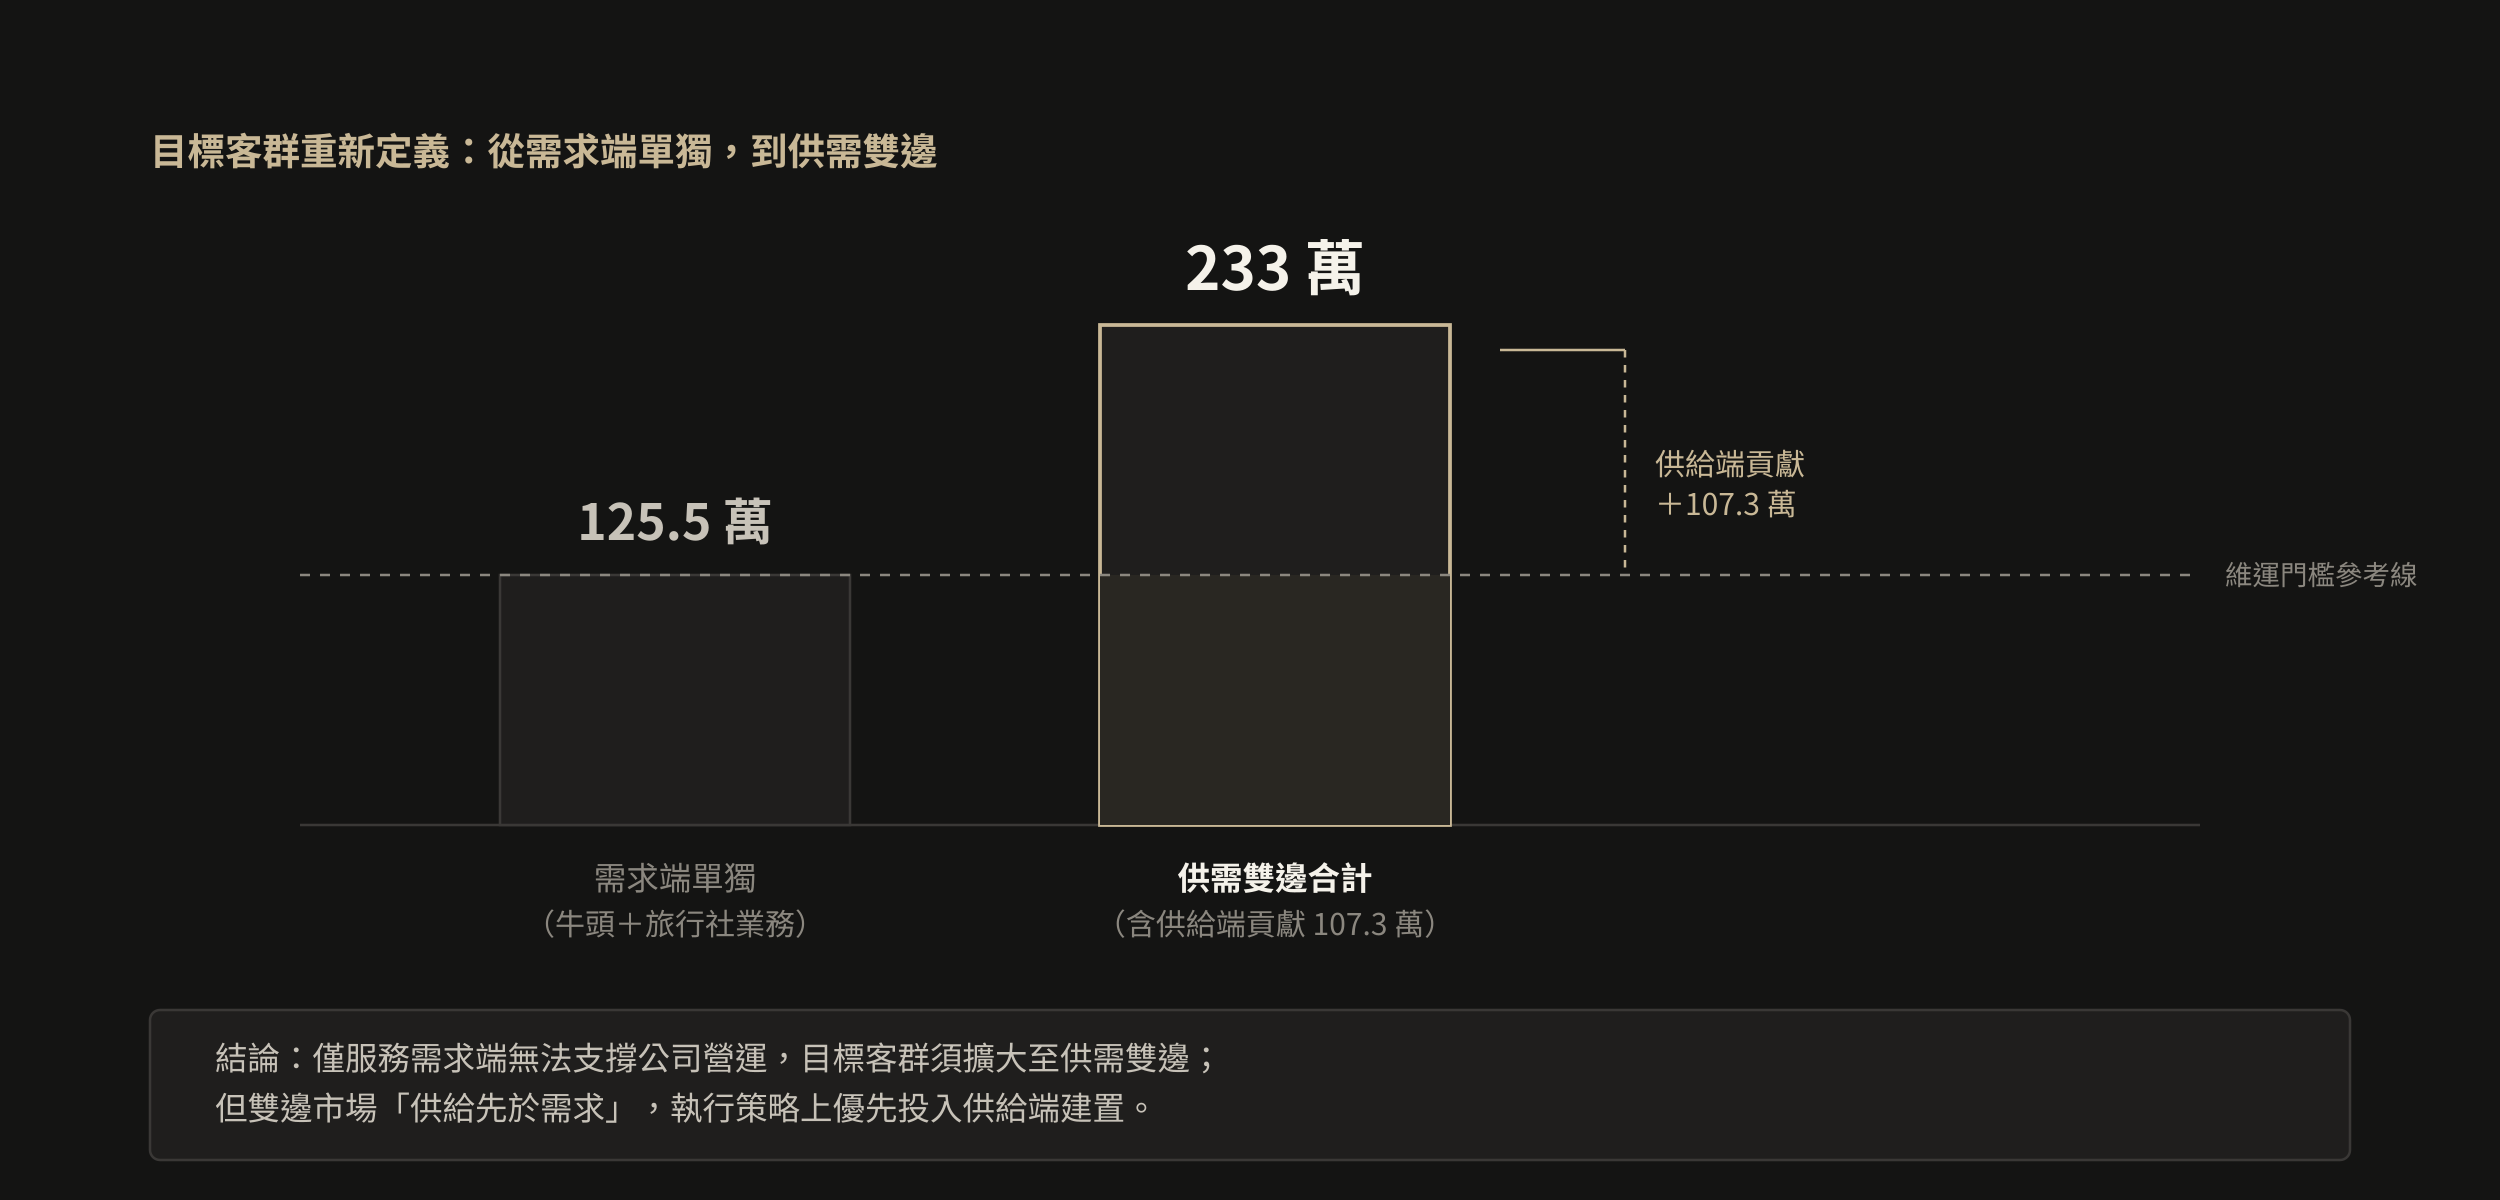
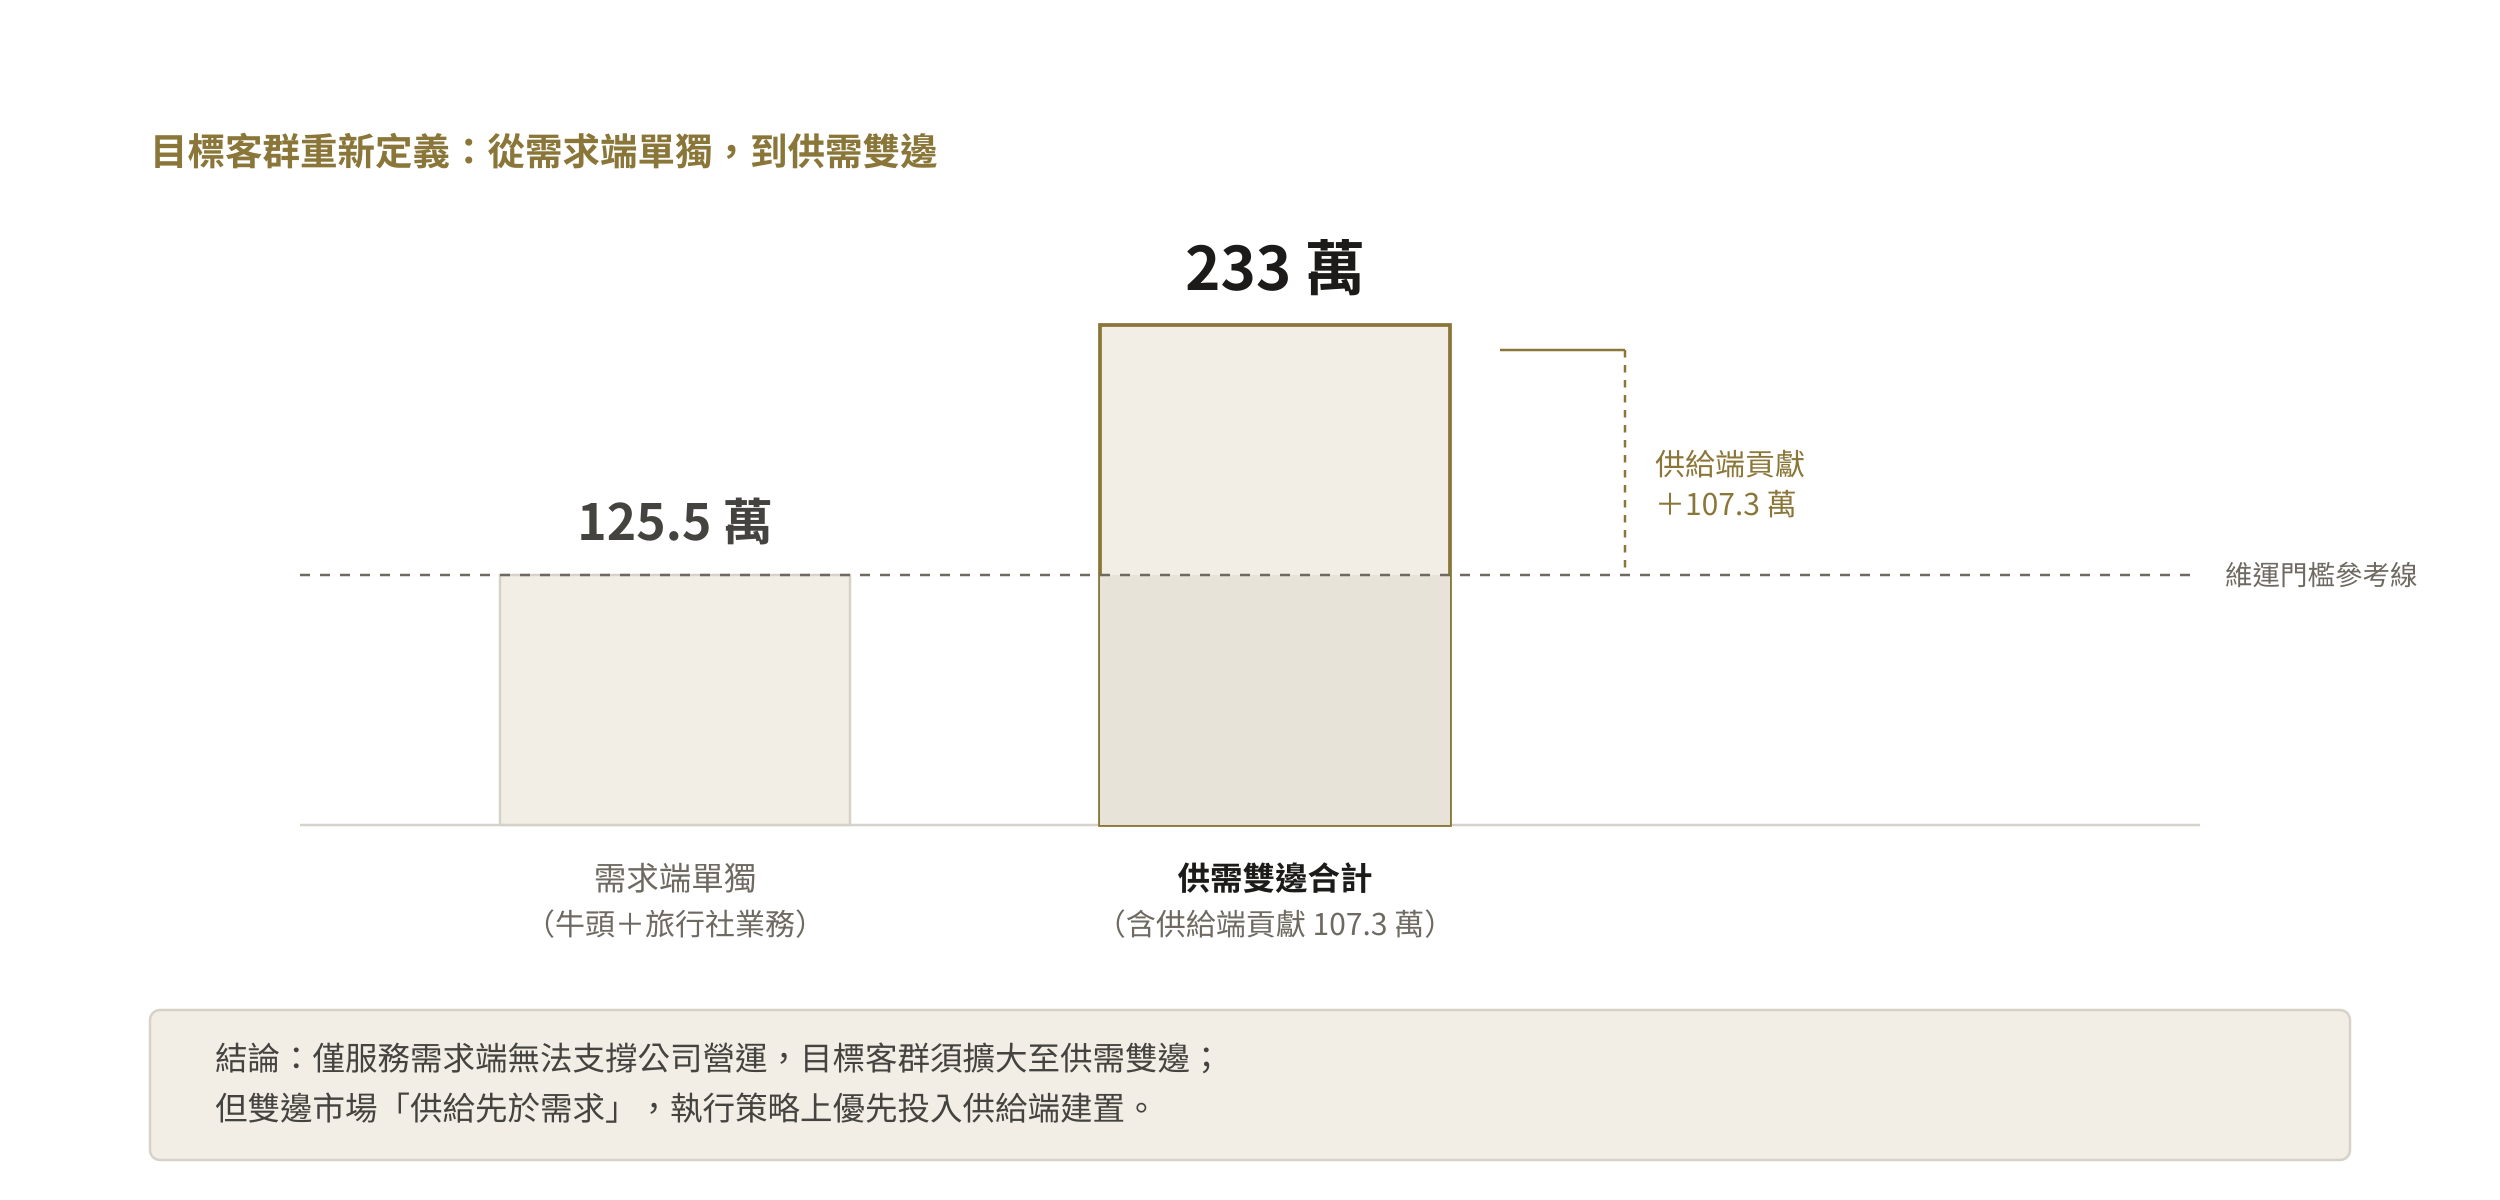
<svg xmlns="http://www.w3.org/2000/svg" viewBox="0 0 1000 480" font-family="Noto Sans CJK TC">
-   <rect width="1000" height="480" fill="#141413" />
-   <text x="60" y="66" font-size="15" fill="#C9B896" font-weight="600">目標客群重新定義：從需求端單獨，到供需雙邊</text>
-   <line x1="120" y1="330" x2="880" y2="330" stroke="#3A3836" stroke-width="1" />
-   <rect x="200" y="230" width="140" height="100" fill="#1F1E1D" stroke="#3A3836" />
-   <text x="270" y="216" font-size="20" fill="#C7C2B8" text-anchor="middle" font-weight="700">125.5 萬</text>
-   <text x="270" y="356" font-size="13" fill="#8B877F" text-anchor="middle">需求端單獨</text>
-   <text x="270" y="374" font-size="12" fill="#8B877F" text-anchor="middle">（牛頭＋旅行社業務）</text>
-   <rect x="440" y="130" width="140" height="200" fill="#1F1E1D" stroke="#C9B896" stroke-width="1.5" />
-   <rect x="440" y="230" width="140" height="100" fill="#292722" />
-   <text x="510" y="116" font-size="24" fill="#F5F2EA" text-anchor="middle" font-weight="700">233 萬</text>
-   <text x="510" y="356" font-size="13" fill="#F5F2EA" text-anchor="middle" font-weight="600">供需雙邊合計</text>
-   <text x="510" y="374" font-size="12" fill="#8B877F" text-anchor="middle">（含供給端貢獻 107.3 萬）</text>
-   <line x1="600" y1="140" x2="650" y2="140" stroke="#C9B896" stroke-width="1" />
-   <line x1="650" y1="140" x2="650" y2="230" stroke="#C9B896" stroke-width="1" stroke-dasharray="3 3" />
-   <text x="662" y="190" font-size="12" fill="#C9B896">供給端貢獻</text>
-   <text x="662" y="206" font-size="12" fill="#C9B896">＋107.3 萬</text>
-   <line x1="120" y1="230" x2="880" y2="230" stroke="#8B877F" stroke-width="1" stroke-dasharray="4 4" />
-   <text x="890" y="234" font-size="11" fill="#8B877F">維運門檻參考線</text>
-   <rect x="60" y="404" width="880" height="60" rx="4" fill="#1F1E1D" stroke="#3A3836" />
-   <text x="86" y="428" font-size="13" fill="#C7C2B8">結論：僅服務需求端無法支撐公司營運，目標客群須擴大至供需雙邊；</text>
-   <text x="86" y="448" font-size="13" fill="#C7C2B8">但雙邊市場「供給先於需求」，執行策略上優先投入供給端建置。</text>
+   <rect width="1000" height="480" fill="#FFFFFF" />
+   <text x="60" y="66" font-size="15" fill="#8A7638" font-weight="600">目標客群重新定義：從需求端單獨，到供需雙邊</text>
+   <line x1="120" y1="330" x2="880" y2="330" stroke="#D6D2C8" stroke-width="1" />
+   <rect x="200" y="230" width="140" height="100" fill="#F2EEE6" stroke="#D6D2C8" />
+   <text x="270" y="216" font-size="20" fill="#454340" text-anchor="middle" font-weight="700">125.5 萬</text>
+   <text x="270" y="356" font-size="13" fill="#6E6A62" text-anchor="middle">需求端單獨</text>
+   <text x="270" y="374" font-size="12" fill="#6E6A62" text-anchor="middle">（牛頭＋旅行社業務）</text>
+   <rect x="440" y="130" width="140" height="200" fill="#F2EEE6" stroke="#8A7638" stroke-width="1.5" />
+   <rect x="440" y="230" width="140" height="100" fill="#E8E3D9" />
+   <text x="510" y="116" font-size="24" fill="#1C1B1A" text-anchor="middle" font-weight="700">233 萬</text>
+   <text x="510" y="356" font-size="13" fill="#1C1B1A" text-anchor="middle" font-weight="600">供需雙邊合計</text>
+   <text x="510" y="374" font-size="12" fill="#6E6A62" text-anchor="middle">（含供給端貢獻 107.3 萬）</text>
+   <line x1="600" y1="140" x2="650" y2="140" stroke="#8A7638" stroke-width="1" />
+   <line x1="650" y1="140" x2="650" y2="230" stroke="#8A7638" stroke-width="1" stroke-dasharray="3 3" />
+   <text x="662" y="190" font-size="12" fill="#8A7638">供給端貢獻</text>
+   <text x="662" y="206" font-size="12" fill="#8A7638">＋107.3 萬</text>
+   <line x1="120" y1="230" x2="880" y2="230" stroke="#6E6A62" stroke-width="1" stroke-dasharray="4 4" />
+   <text x="890" y="234" font-size="11" fill="#6E6A62">維運門檻參考線</text>
+   <rect x="60" y="404" width="880" height="60" rx="4" fill="#F2EEE6" stroke="#D6D2C8" />
+   <text x="86" y="428" font-size="13" fill="#454340">結論：僅服務需求端無法支撐公司營運，目標客群須擴大至供需雙邊；</text>
+   <text x="86" y="448" font-size="13" fill="#454340">但雙邊市場「供給先於需求」，執行策略上優先投入供給端建置。</text>
</svg>
